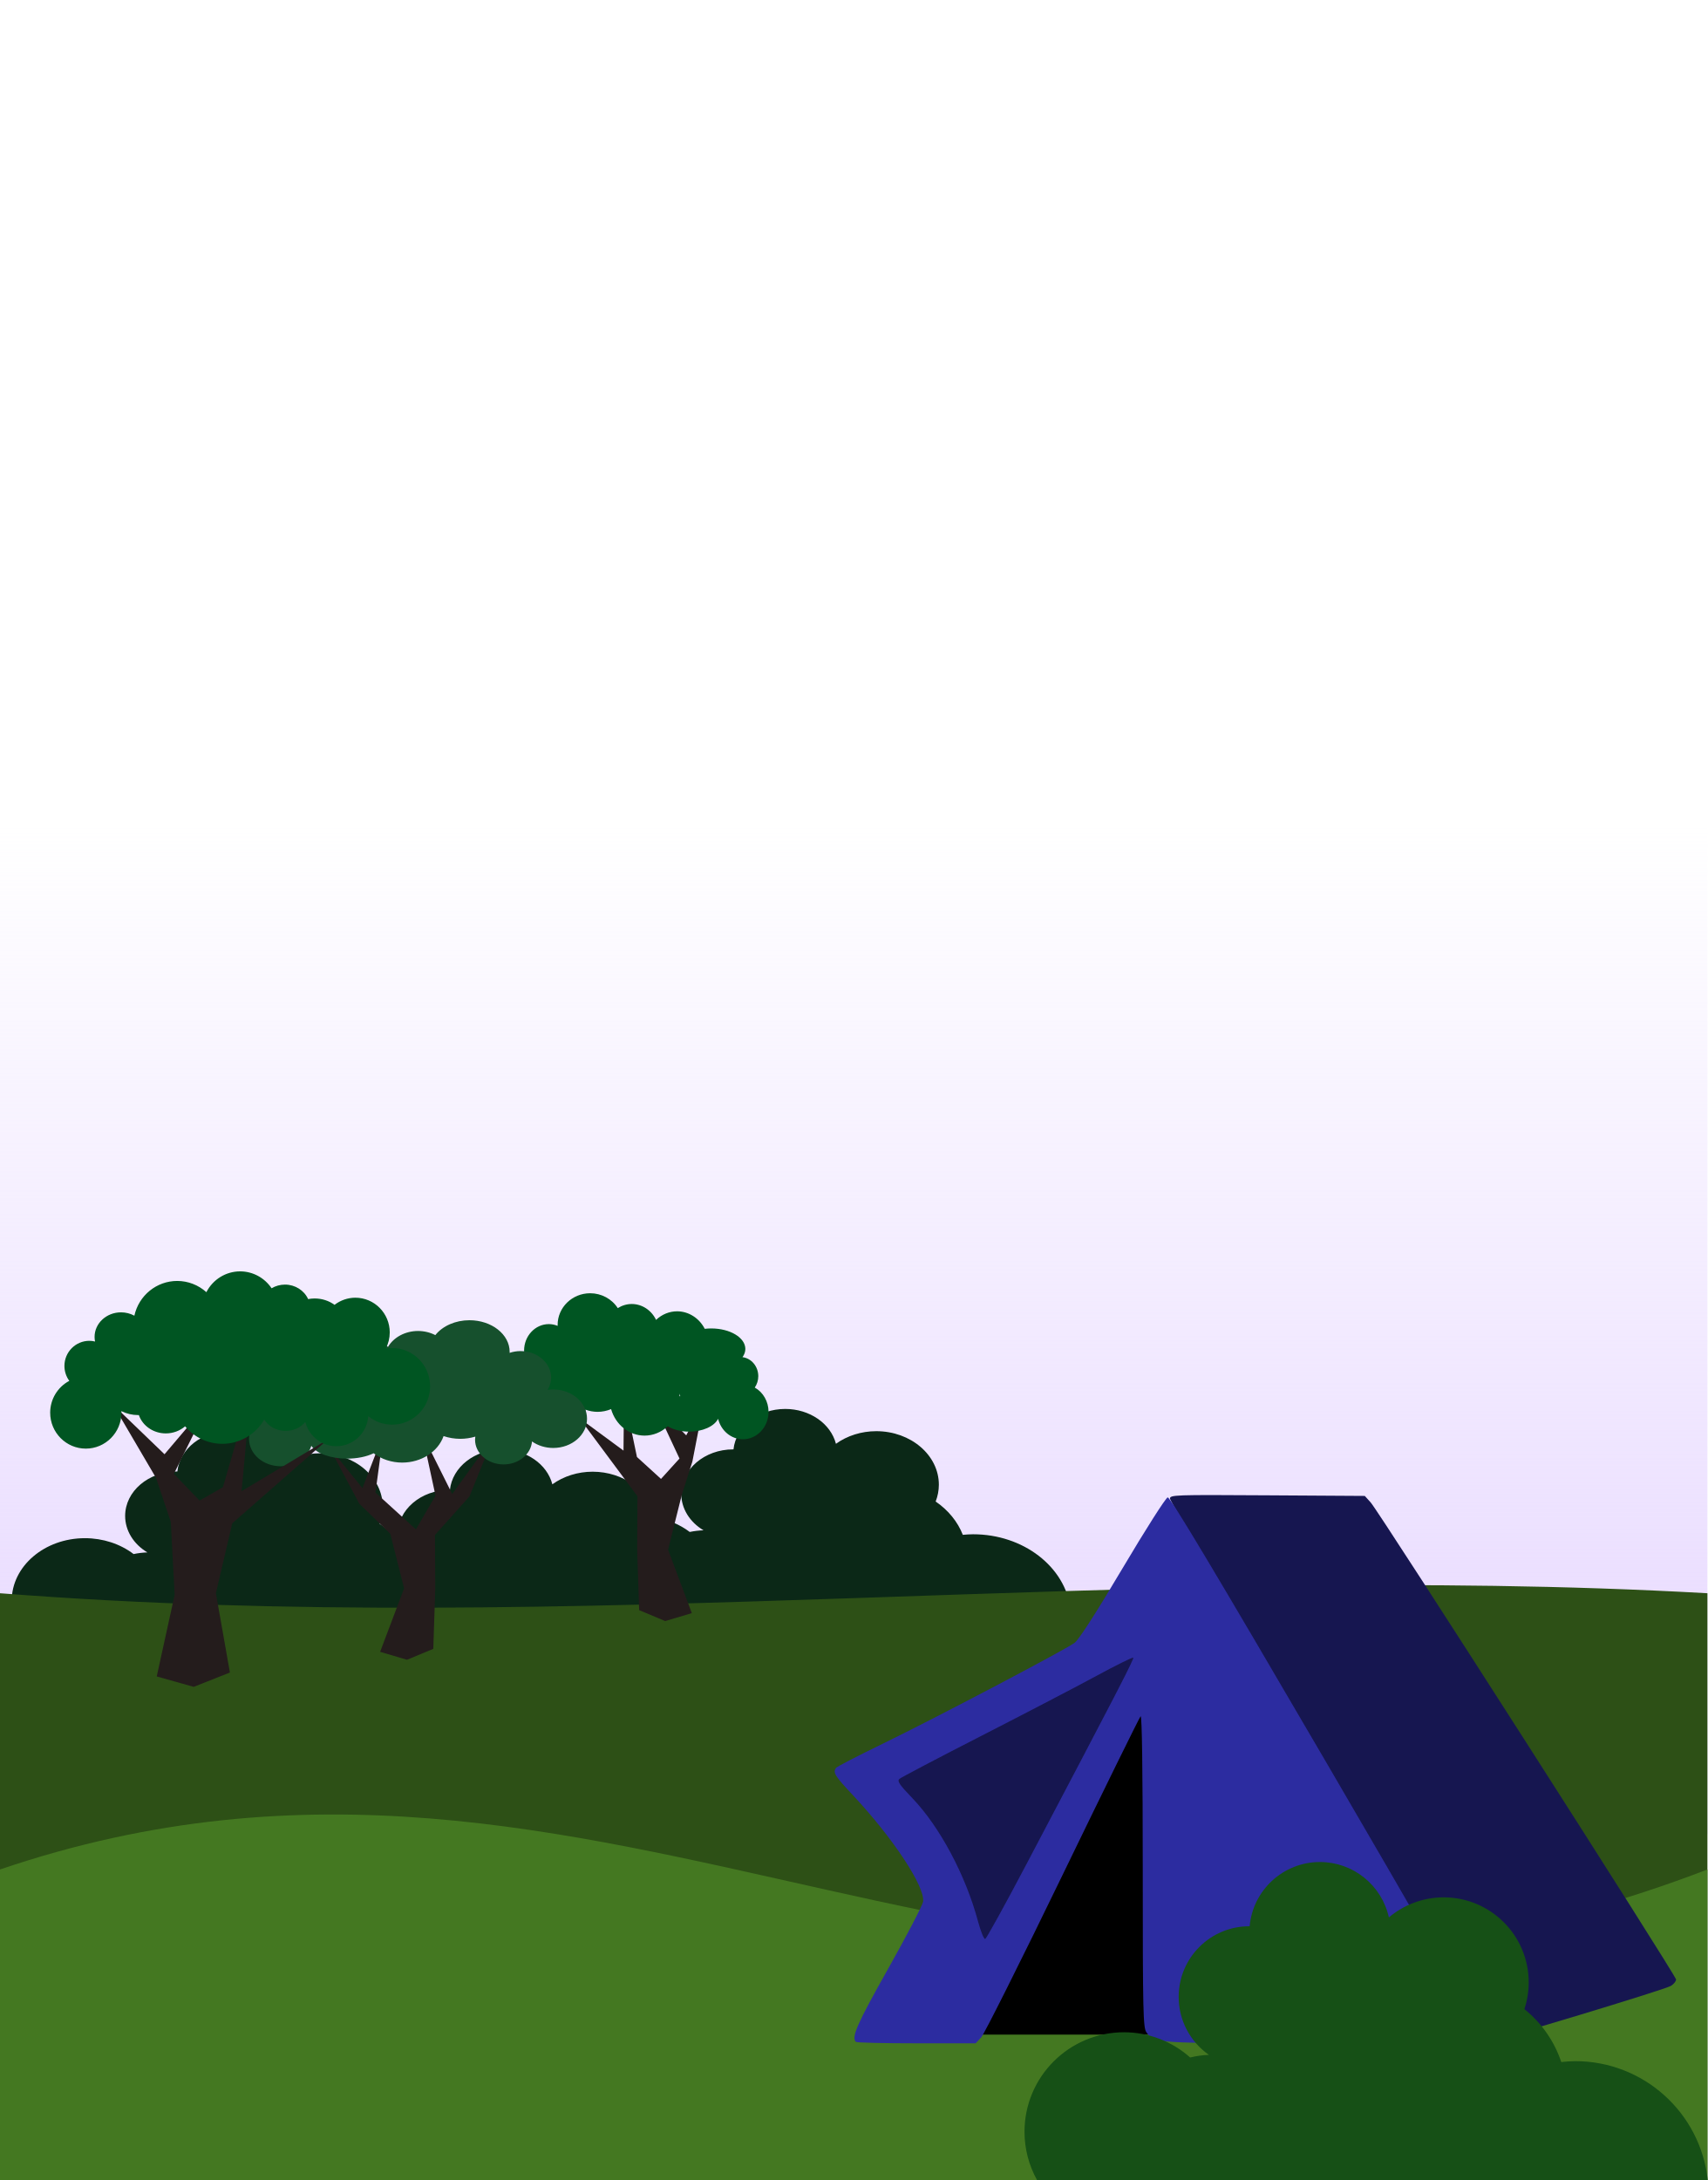
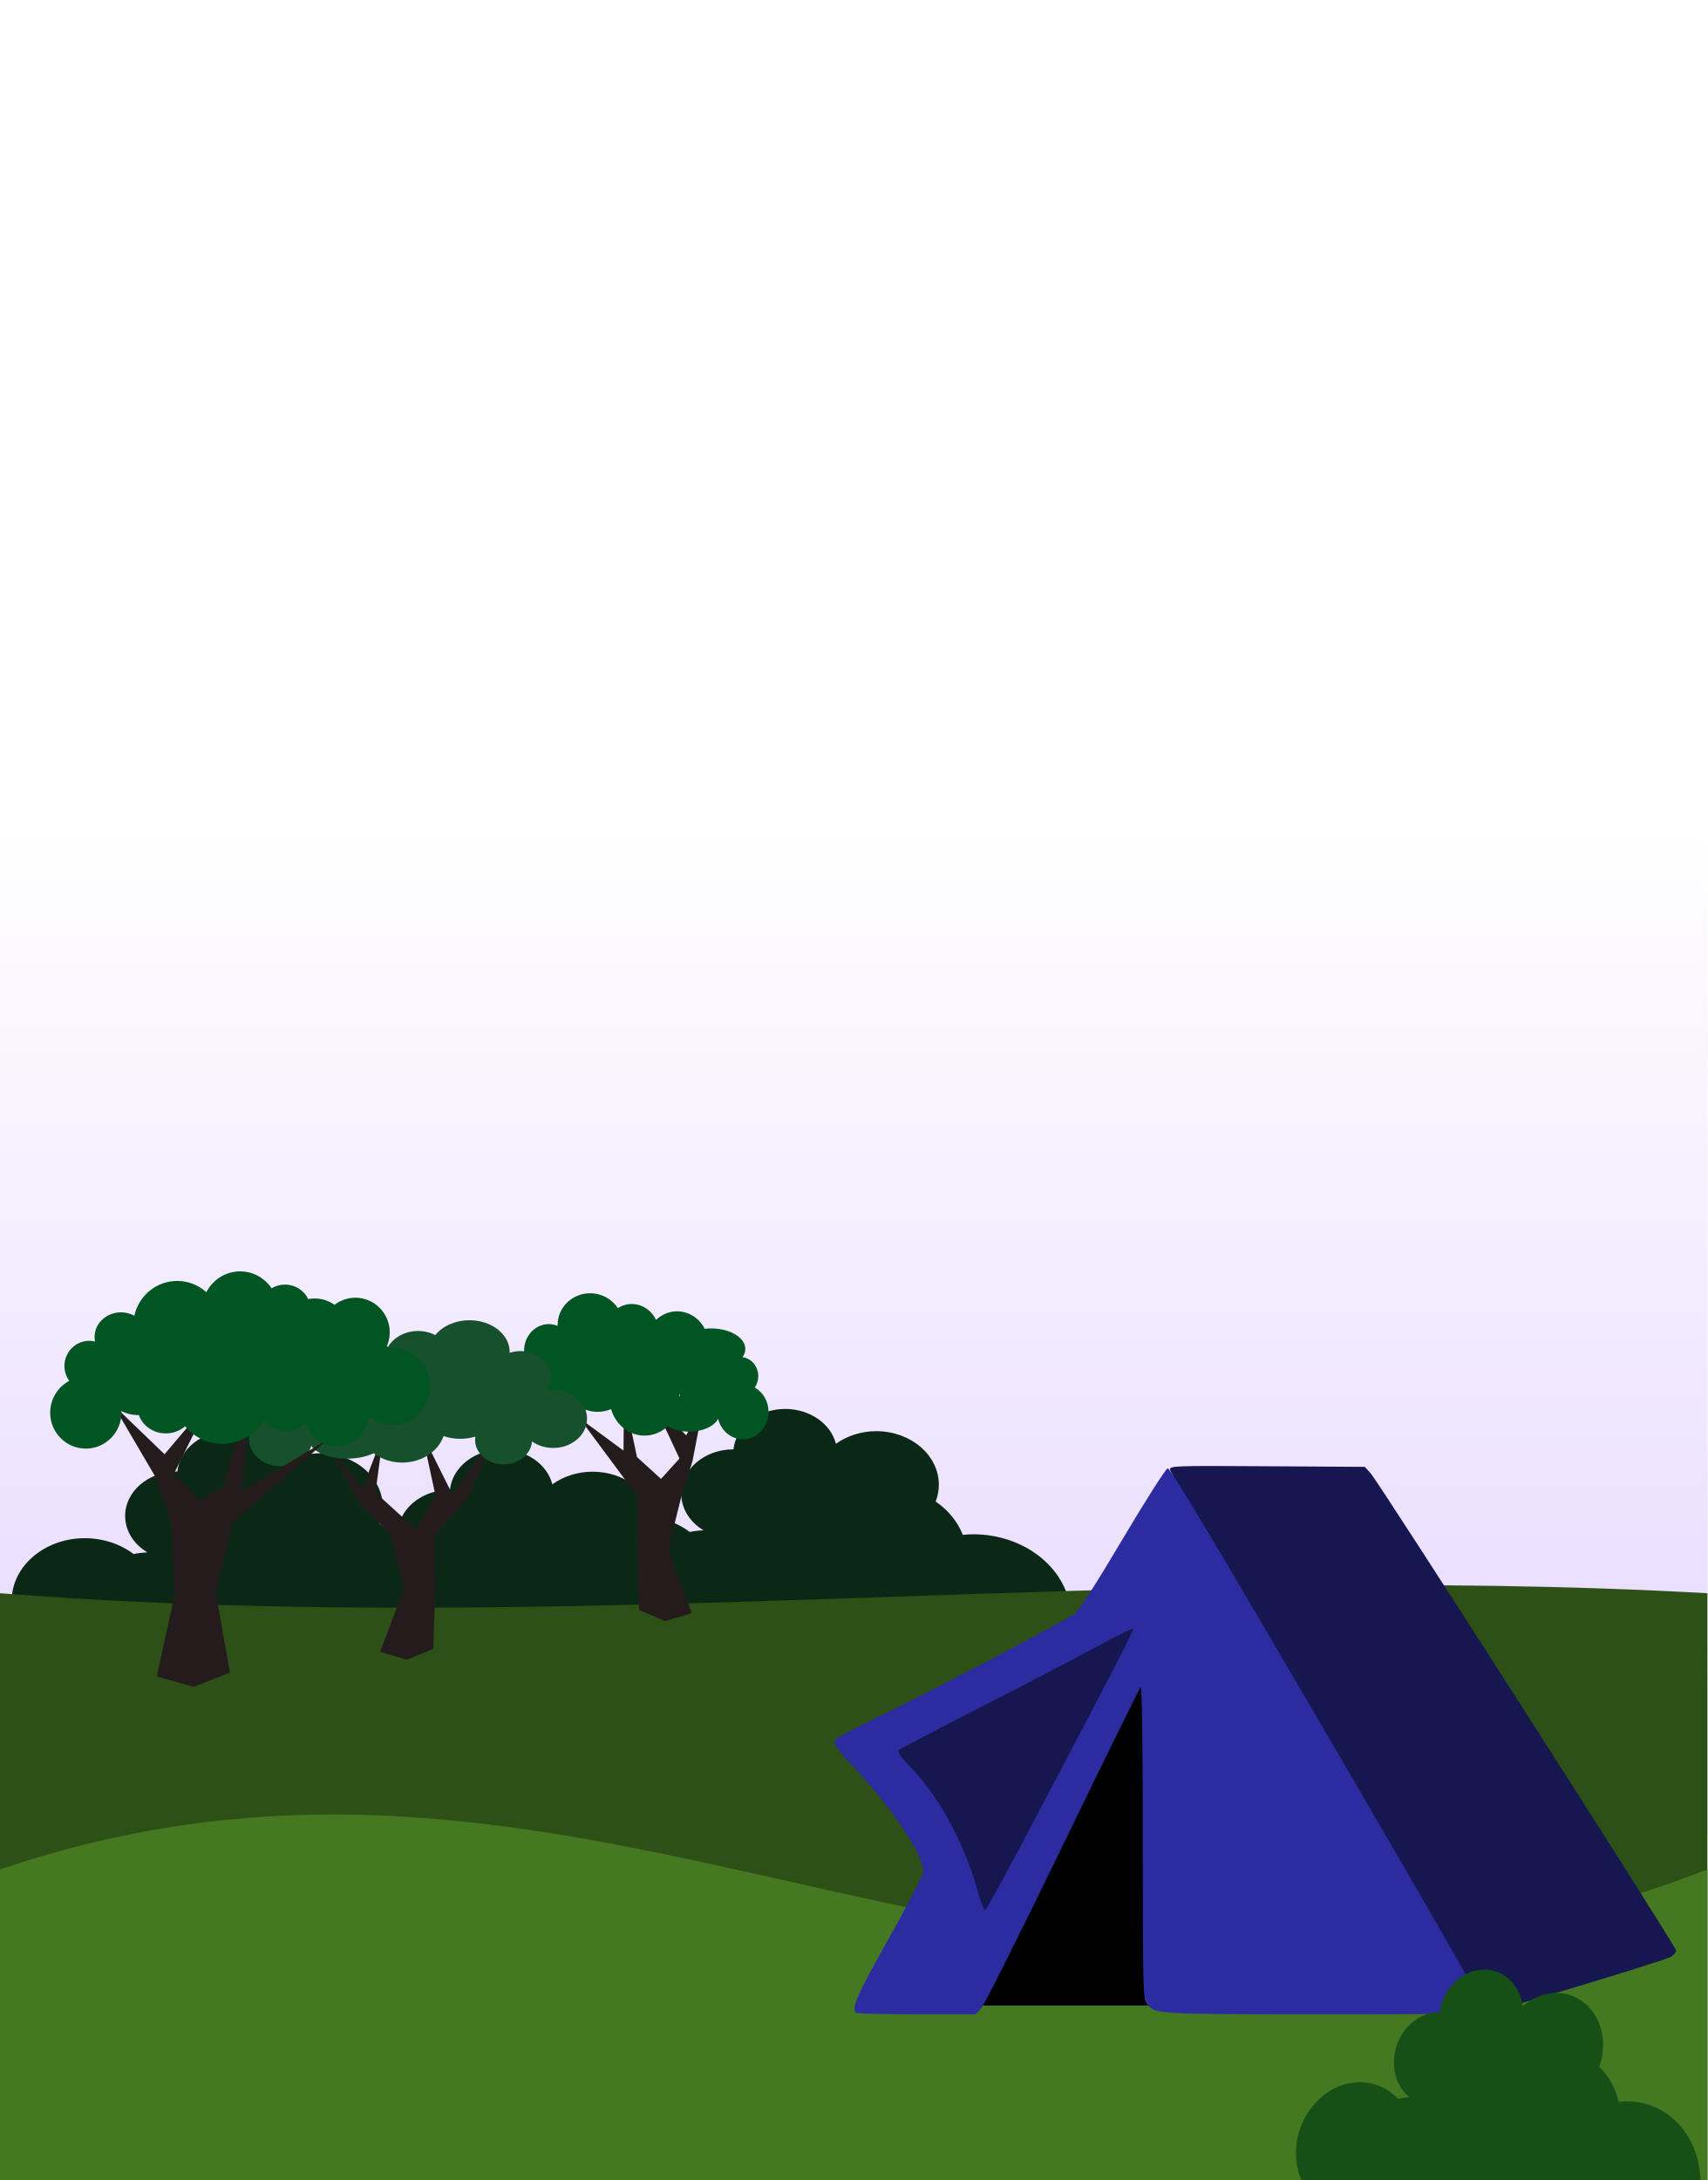
<svg xmlns="http://www.w3.org/2000/svg" xmlns:xlink="http://www.w3.org/1999/xlink" width="470" height="600" viewBox="0 0 470 600" id="svg2" version="1.1">
  <defs id="defs4">
    <linearGradient id="linearGradient4195">
      <stop style="stop-color:#e5d5ff;stop-opacity:1;" offset="0" id="stop4197" />
      <stop style="stop-color:#e5d5ff;stop-opacity:0;" offset="1" id="stop4199" />
    </linearGradient>
    <linearGradient xlink:href="#linearGradient4195" id="linearGradient4201" x1="225.434" y1="-877.928" x2="225.434" y2="-754.252" gradientUnits="userSpaceOnUse" gradientTransform="matrix(1,0,0,2.231702,0,1003.361)" />
  </defs>
  <g id="layer1" transform="translate(0,-452.3622)">
    <rect y="-957.174" x="0" height="286.723" width="470" id="rect4177" style="fill:url(#linearGradient4201);fill-opacity:1" transform="scale(1,-1)" />
    <path style="fill:#0b2817;fill-opacity:1;stroke-width:0;stroke-miterlimit:4;stroke-dasharray:none" d="M 216.154 387.781 A 14.312 12.24 0 0 0 201.906 398.912 A 14.312 12.24 0 0 0 201.842 398.91 A 14.312 12.24 0 0 0 187.529 411.148 A 14.312 12.24 0 0 0 193.66 421.186 A 19.191 16.413 0 0 0 189.857 421.641 A 20.167 17.247 0 0 0 180.16 417.586 A 17.24 14.744 0 0 0 163.137 405.053 A 17.24 14.744 0 0 0 152.047 408.527 A 14.312 12.24 0 0 0 138.092 398.934 A 14.312 12.24 0 0 0 123.846 410.064 A 14.312 12.24 0 0 0 123.779 410.061 A 14.312 12.24 0 0 0 109.469 422.301 A 14.312 12.24 0 0 0 109.703 424.441 A 23.095 19.751 0 0 0 104.477 419.346 A 17.24 14.744 0 0 0 105.357 414.729 A 17.24 14.744 0 0 0 88.117 399.984 A 17.24 14.744 0 0 0 77.027 403.459 A 14.312 12.24 0 0 0 63.072 393.865 A 14.312 12.24 0 0 0 48.824 404.994 A 14.312 12.24 0 0 0 48.76 404.992 A 14.312 12.24 0 0 0 34.447 417.232 A 14.312 12.24 0 0 0 40.578 427.268 A 19.191 16.413 0 0 0 36.775 427.723 A 20.167 17.247 0 0 0 23.389 423.352 A 20.167 17.247 0 0 0 3.221 440.598 A 20.167 17.247 0 0 0 5.754 448.945 L 78.621 448.945 A 20.167 17.247 0 0 0 80.775 454.014 L 216.639 454.014 A 26.998 23.089 0 0 0 211.539 442.861 L 294.701 442.861 A 26.998 23.089 0 0 0 267.871 422.275 A 26.998 23.089 0 0 0 265.031 422.43 A 23.095 19.751 0 0 0 257.559 413.262 A 17.24 14.744 0 0 0 258.439 408.645 A 17.24 14.744 0 0 0 241.199 393.902 A 17.24 14.744 0 0 0 230.109 397.377 A 14.312 12.24 0 0 0 216.154 387.781 z " transform="translate(0,452.3622)" id="path4277" />
    <path style="fill:#2d5016;fill-opacity:1" d="m 0,890.869 c 158.435,12.377 313.333,-8.841 470,0 l 0,161.493 -470,0 z" id="rect4160" />
    <path style="fill:#447821;fill-opacity:1" d="m 0,966.898 c 169.043,-57.464 281.507,72.493 470,0 l 0,85.464 -470,0 z" id="rect4205" />
-     <g id="g4164" transform="translate(-2.652166,54.81142)">
+     <g id="g4164" transform="translate(-2.652166,46.81142)">
      <path id="path4162" d="m 263.489,957.031 53.76,-100.332 24.692,100.332 z" style="fill:#000000;fill-rule:evenodd;stroke:#000000;stroke-width:1px;stroke-linecap:butt;stroke-linejoin:miter;stroke-opacity:1" />
      <g transform="matrix(0.4921741,0,0,0.4754978,255.5322,499.2619)" id="g4155">
        <path style="fill:#161650" d="M 312.605,962.909 C 303.472,948.487 140.502,655.538 140.533,653.597 c 0.036,-2.239 2.094,-2.314 54.51,-1.976 l 54.473,0.351 3.276,3.75 c 4.869,5.573 170.85,273.905 170.814,276.146 -0.017,1.057 -1.309,2.719 -2.871,3.694 -3.66,2.284 -98.764,32.035 -102.407,32.035 -1.809,0 -3.774,-1.609 -5.724,-4.688 z" id="path4147" />
        <path style="fill:#2c2ca0" d="m -35.087,967.984 c -2.666,-2.666 0.599,-10.342 18.024,-42.365 10.372,-19.061 19.156,-36.494 19.52,-38.74 1.366,-8.419 -16.724,-36.842 -39.315,-61.773 -10.081,-11.124 -11.23,-13.055 -9.356,-15.72 0.505,-0.718 12.168,-6.963 25.918,-13.878 29.185,-14.677 102.043,-54.331 107.5,-58.508 2.422,-1.854 11.962,-17.201 26.937,-43.334 12.753,-22.255 24.063,-40.632 25.135,-40.839 1.414,-0.272 25.821,41.939 89.001,153.92 47.879,84.862 87.053,155.369 87.053,156.682 0,5.457 1.171,5.387 -90.29,5.387 -93.849,0 -93.16,0.045 -97.671,-6.396 -1.839,-2.626 -2.038,-11.773 -2.038,-93.507 0,-57.957 -0.433,-90.164 -1.201,-89.395 -0.661,0.661 -20.293,41.976 -43.628,91.812 -23.335,49.836 -43.823,92.158 -45.53,94.049 l -3.103,3.438 -33.061,0 c -18.183,0 -33.436,-0.375 -33.894,-0.833 z" id="path4153" />
        <path style="fill:#161650" d="M 60.039,865.602 C 110.717,766.029 120.628,746.198 120.018,745.589 c -0.354,-0.354 -9.57,4.365 -20.479,10.488 -10.909,6.122 -39.804,21.705 -64.21,34.629 -24.406,12.923 -45.139,24.194 -46.072,25.046 -1.4,1.278 -0.138,3.231 7.21,11.156 15.332,16.535 29.855,44.73 36.72,71.286 1.511,5.846 3.315,10.447 4.007,10.223 0.693,-0.224 10.972,-19.491 22.844,-42.816 z" id="path4151" />
      </g>
    </g>
-     <path style="fill:#165016;fill-opacity:1;stroke-width:0;stroke-miterlimit:4;stroke-dasharray:none" d="m 363.347,964.841 a 19.449,19.449 0 0 0 -19.361,17.686 19.449,19.449 0 0 0 -0.088,-0.004 19.449,19.449 0 0 0 -19.449,19.449 19.449,19.449 0 0 0 8.33,15.947 26.08,26.08 0 0 0 -5.166,0.723 27.406,27.406 0 0 0 -18.193,-6.945 27.406,27.406 0 0 0 -27.406,27.404 27.406,27.406 0 0 0 3.443,13.262 l 184.631,0 a 36.688,36.688 0 0 0 -36.459,-32.711 36.688,36.688 0 0 0 -3.859,0.246 31.384,31.384 0 0 0 -10.156,-14.568 23.427,23.427 0 0 0 1.197,-7.336 23.427,23.427 0 0 0 -23.428,-23.428 23.427,23.427 0 0 0 -15.07,5.521 19.449,19.449 0 0 0 -18.965,-15.246 z" id="path4209" />
+     <path style="fill:#165016;fill-opacity:1;stroke-width:0;stroke-miterlimit:4;stroke-dasharray:none" d="m 408.586,994.442 a 11.442,13.018 18.279 0 0 -12.331,11.704 11.442,13.018 18.279 0 0 -0.052,0 11.442,13.018 18.279 0 0 -12.464,12.871 11.442,13.018 18.279 0 0 4.225,10.554 15.342,17.455 18.279 0 0 -3.107,0.478 16.122,18.343 18.279 0 0 -10.506,-4.596 16.122,18.343 18.279 0 0 -17.563,18.136 16.122,18.343 18.279 0 0 1.441,8.776 l 109.851,0 a 21.583,24.556 18.279 0 0 -20.192,-21.648 21.583,24.556 18.279 0 0 -2.308,0.163 18.463,21.006 18.279 0 0 -5.375,-9.641 13.782,15.68 18.279 0 0 1.049,-4.855 13.782,15.68 18.279 0 0 -12.865,-15.504 13.782,15.68 18.279 0 0 -9.22,3.654 11.442,13.018 18.279 0 0 -10.584,-10.09 z" id="path4209" />
    <g id="g4307" transform="matrix(1.028447,0,0,1,-3.87635,0)">
      <path style="fill:#241c1c;fill-rule:evenodd;stroke:#000000;stroke-width:0;stroke-linecap:butt;stroke-linejoin:miter;stroke-miterlimit:4;stroke-dasharray:none;stroke-opacity:1" d="m 192.173,838.315 -3.084,16.305 -2.85,9.235 -3.655,15.014 6.355,17.473 -7.123,2.186 -6.976,-3.01 -0.529,-16.656 0.079,-14.677 -15.542,-21.519 11.806,8.947 0.137,-15.297 3.462,17.055 6.436,6.032 4.949,-5.607 -7.049,-15.501 8.849,9.119 z" id="path4286" />
      <path id="path4288" transform="translate(0,452.3622)" d="m 161.738,355.939 a 8.716,8.716 0 0 0 -8.717,8.717 8.716,8.716 0 0 0 0.01,0.264 6.635,7.295 0 0 0 -2.354,-0.488 6.635,7.295 0 0 0 -6.635,7.295 6.635,7.295 0 0 0 0.764,3.385 7.321,8.049 0 0 0 -1.223,-0.115 7.321,8.049 0 0 0 -7.32,8.051 7.321,8.049 0 0 0 7.32,8.049 7.321,8.049 0 0 0 4.598,-1.793 6.177,6.792 0 0 0 6.156,6.32 6.177,6.792 0 0 0 6.178,-6.791 6.177,6.792 0 0 0 -0.057,-0.861 10.066,11.068 0 0 0 3.258,0.609 10.066,11.068 0 0 0 3.617,-0.752 9.38,10.313 0 0 0 8.967,7.293 9.38,10.313 0 0 0 6.182,-2.574 8.096,5.004 0 0 0 5.754,1.486 8.096,5.004 0 0 0 7.738,-3.537 6.863,7.546 0 0 0 6.637,5.631 6.863,7.546 0 0 0 6.861,-7.547 6.863,7.546 0 0 0 -3.684,-6.684 4.804,5.282 0 0 0 0.939,-3.127 4.804,5.282 0 0 0 -4.229,-5.24 9.141,5.65 0 0 0 0.766,-2.256 9.141,5.65 0 0 0 -9.143,-5.648 9.141,5.65 0 0 0 -1.723,0.105 8.465,9.307 0 0 0 -7.406,-4.82 8.465,9.307 0 0 0 -5.621,2.361 7.321,8.049 0 0 0 -6.504,-4.373 7.321,8.049 0 0 0 -3.744,1.137 8.716,8.716 0 0 0 -7.387,-4.096 z m 23.869,27.646 a 7.321,8.049 0 0 0 0.244,0.668 8.096,5.004 0 0 0 -0.195,0.039 9.38,10.313 0 0 0 -0.049,-0.707 z" style="fill:#005522;fill-opacity:1;stroke-width:0;stroke-miterlimit:4;stroke-dasharray:none" />
    </g>
    <g id="g4303" transform="matrix(1.326669,0,0,1,-50.02343,0)">
      <path id="path4299" d="m 105.977,850.583 6.287,15.659 6.427,8.266 2.86,15.014 -4.973,17.473 5.573,2.186 5.459,-3.01 0.414,-16.656 -0.062,-14.677 7.151,-10.611 5.011,-16.397 -8.592,15.726 -6.241,-16.589 2.779,17.055 -4.068,9.26 -8.393,-10.127 1.642,-16.147 -4.342,14.93 z" style="fill:#241c1c;fill-rule:evenodd;stroke:#000000;stroke-width:0;stroke-linecap:butt;stroke-linejoin:miter;stroke-miterlimit:4;stroke-dasharray:none;stroke-opacity:1" />
      <path style="fill:#16502d;fill-opacity:1;stroke-width:0;stroke-miterlimit:4;stroke-dasharray:none" d="m 135.105,815.727 a 8.35,8.716 0 0 1 8.35,8.717 8.35,8.716 0 0 1 -0.01,0.264 6.355,7.295 0 0 1 2.254,-0.488 6.355,7.295 0 0 1 6.356,7.295 6.355,7.295 0 0 1 -0.732,3.385 7.013,8.049 0 0 1 1.171,-0.115 7.013,8.049 0 0 1 7.012,8.051 7.013,8.049 0 0 1 -7.012,8.049 7.013,8.049 0 0 1 -4.404,-1.793 5.917,6.792 0 0 1 -5.897,6.32 5.917,6.792 0 0 1 -5.918,-6.791 5.917,6.792 0 0 1 0.054,-0.861 9.643,11.068 0 0 1 -3.121,0.609 9.643,11.068 0 0 1 -3.465,-0.752 8.985,10.313 0 0 1 -8.589,7.293 8.985,10.313 0 0 1 -5.921,-2.574 7.756,5.004 0 0 1 -5.512,1.486 7.756,5.004 0 0 1 -7.413,-3.537 6.575,7.546 0 0 1 -6.357,5.631 6.575,7.546 0 0 1 -6.573,-7.547 6.575,7.546 0 0 1 3.529,-6.684 4.602,5.282 0 0 1 -0.9,-3.127 4.602,5.282 0 0 1 4.051,-5.24 8.756,5.65 0 0 1 -0.733,-2.256 8.756,5.65 0 0 1 8.758,-5.648 8.756,5.65 0 0 1 1.65,0.105 8.109,9.307 0 0 1 7.095,-4.82 8.109,9.307 0 0 1 5.385,2.361 7.013,8.049 0 0 1 6.23,-4.373 7.013,8.049 0 0 1 3.587,1.137 8.35,8.716 0 0 1 7.076,-4.096 z m -22.865,27.646 a 7.013,8.049 0 0 1 -0.234,0.668 7.756,5.004 0 0 1 0.187,0.039 8.985,10.313 0 0 1 0.047,-0.707 z" id="path4301" />
    </g>
    <g id="g4334">
      <path id="path4271" d="m 31.148,839 11.785,20.097 4.071,12.101 1.071,20.097 -4.928,22.474 10.175,2.864 9.966,-3.944 -3.857,-21.826 4.5,-19.233 26.354,-23.122 -23.783,14.262 2.571,-27.66 -7.714,26.58 -6.428,3.674 -7.071,-7.347 10.07,-20.313 -12.642,14.911 z" style="fill:#241c1c;fill-rule:evenodd;stroke:#000000;stroke-width:0;stroke-linecap:butt;stroke-linejoin:miter;stroke-miterlimit:4;stroke-dasharray:none;stroke-opacity:1" />
      <path id="path4240" d="m 66.105,802.278 a 10.459,10.548 0 0 0 -9.293,5.73 12.093,12.196 0 0 0 -8.029,-3.094 12.093,12.196 0 0 0 -11.795,9.568 7.289,6.768 0 0 0 -3.666,-0.926 7.289,6.768 0 0 0 -7.289,6.768 7.289,6.768 0 0 0 0.133,1.264 6.863,6.922 0 0 0 -1.57,-0.193 6.863,6.922 0 0 0 -6.861,6.924 6.863,6.922 0 0 0 1.342,4.096 9.805,9.889 0 0 0 -5.264,8.76 9.805,9.889 0 0 0 9.803,9.889 9.805,9.889 0 0 0 9.807,-9.889 9.805,9.889 0 0 0 -0.016,-0.426 10.459,10.548 0 0 0 4.59,1.084 10.459,10.548 0 0 0 0.223,-0.012 7.81,7.289 0 0 0 7.426,5.057 7.81,7.289 0 0 0 5.303,-1.949 13.4,13.515 0 0 0 10.254,4.816 13.4,13.515 0 0 0 11.527,-6.658 6.768,6.074 0 0 0 5.891,3.098 6.768,6.074 0 0 0 5.426,-2.457 8.824,8.9 0 0 0 8.533,6.676 8.824,8.9 0 0 0 8.793,-8.281 10.459,10.548 0 0 0 6.568,2.35 10.459,10.548 0 0 0 10.459,-10.549 10.459,10.548 0 0 0 -10.459,-10.549 10.459,10.548 0 0 0 -1.744,0.15 9.478,9.559 0 0 0 1.09,-4.436 9.478,9.559 0 0 0 -9.479,-9.559 9.478,9.559 0 0 0 -5.725,1.965 8.504,7.463 0 0 0 -5.48,-1.756 8.504,7.463 0 0 0 -1.785,0.174 6.942,6.595 0 0 0 -6.371,-3.992 6.942,6.595 0 0 0 -3.689,1.012 10.459,10.548 0 0 0 -8.65,-4.654 z" style="fill:#005522;fill-opacity:1;stroke-width:0;stroke-miterlimit:4;stroke-dasharray:none" />
    </g>
  </g>
</svg>
